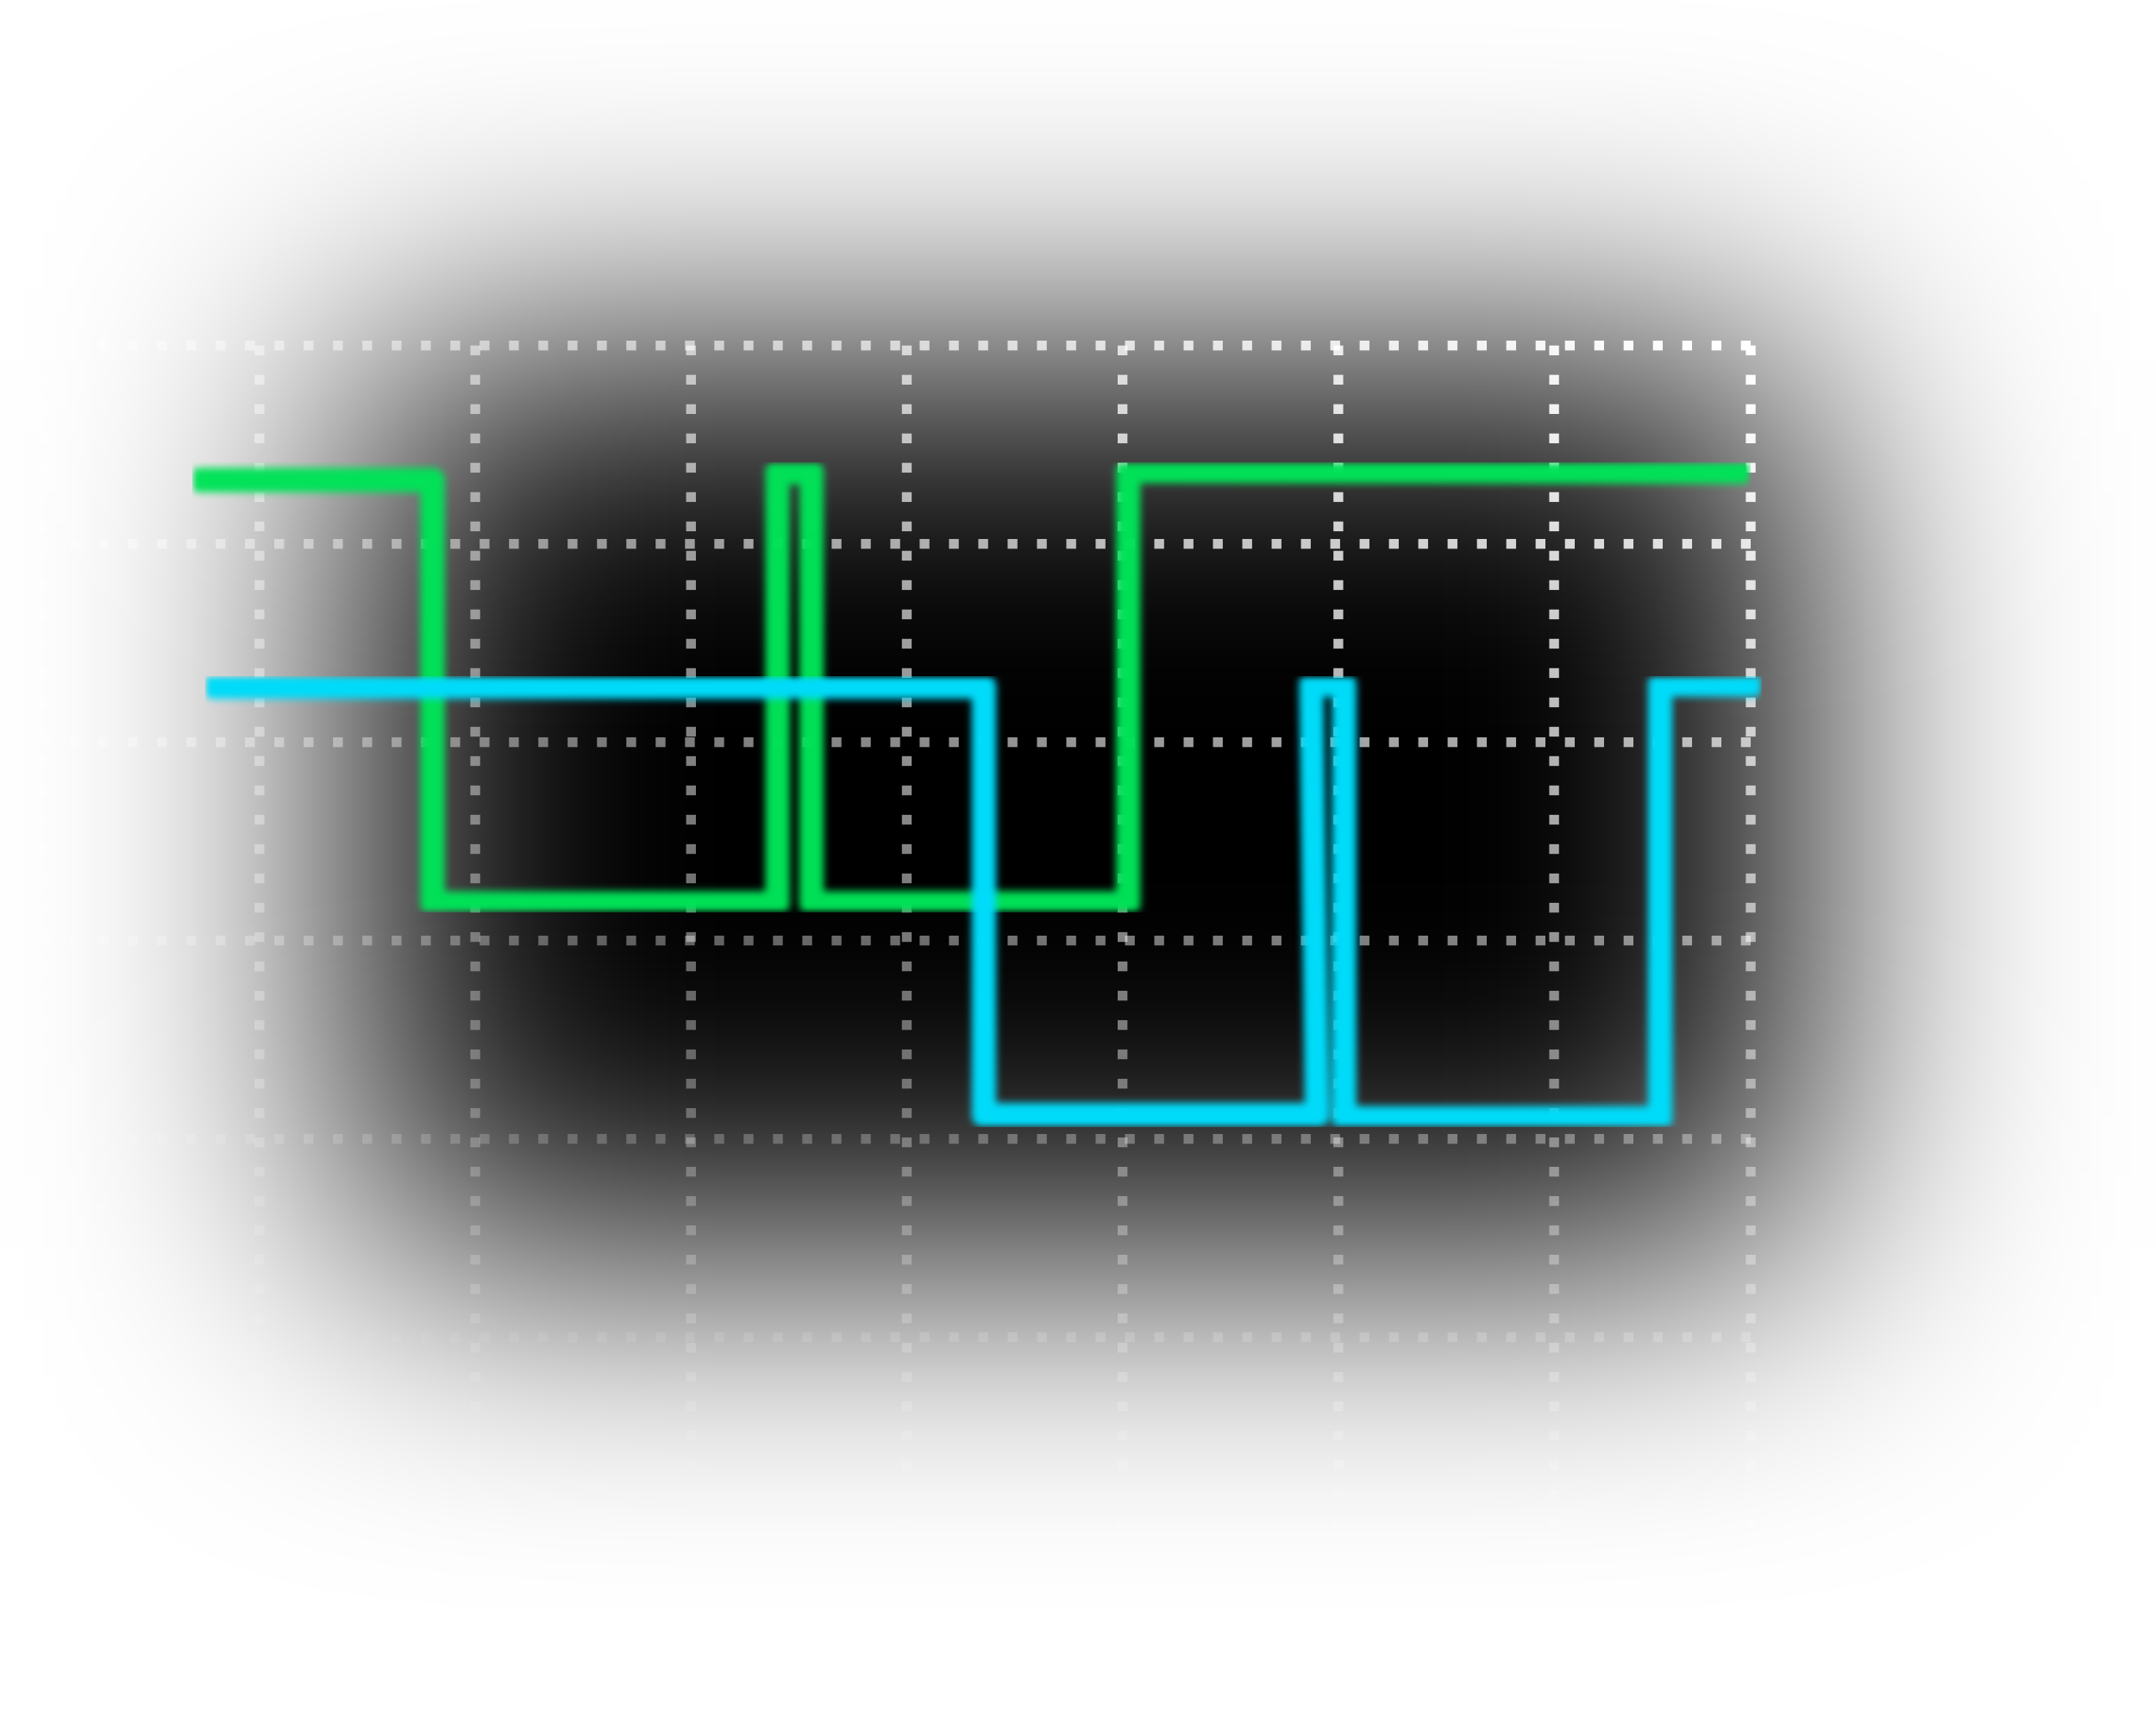
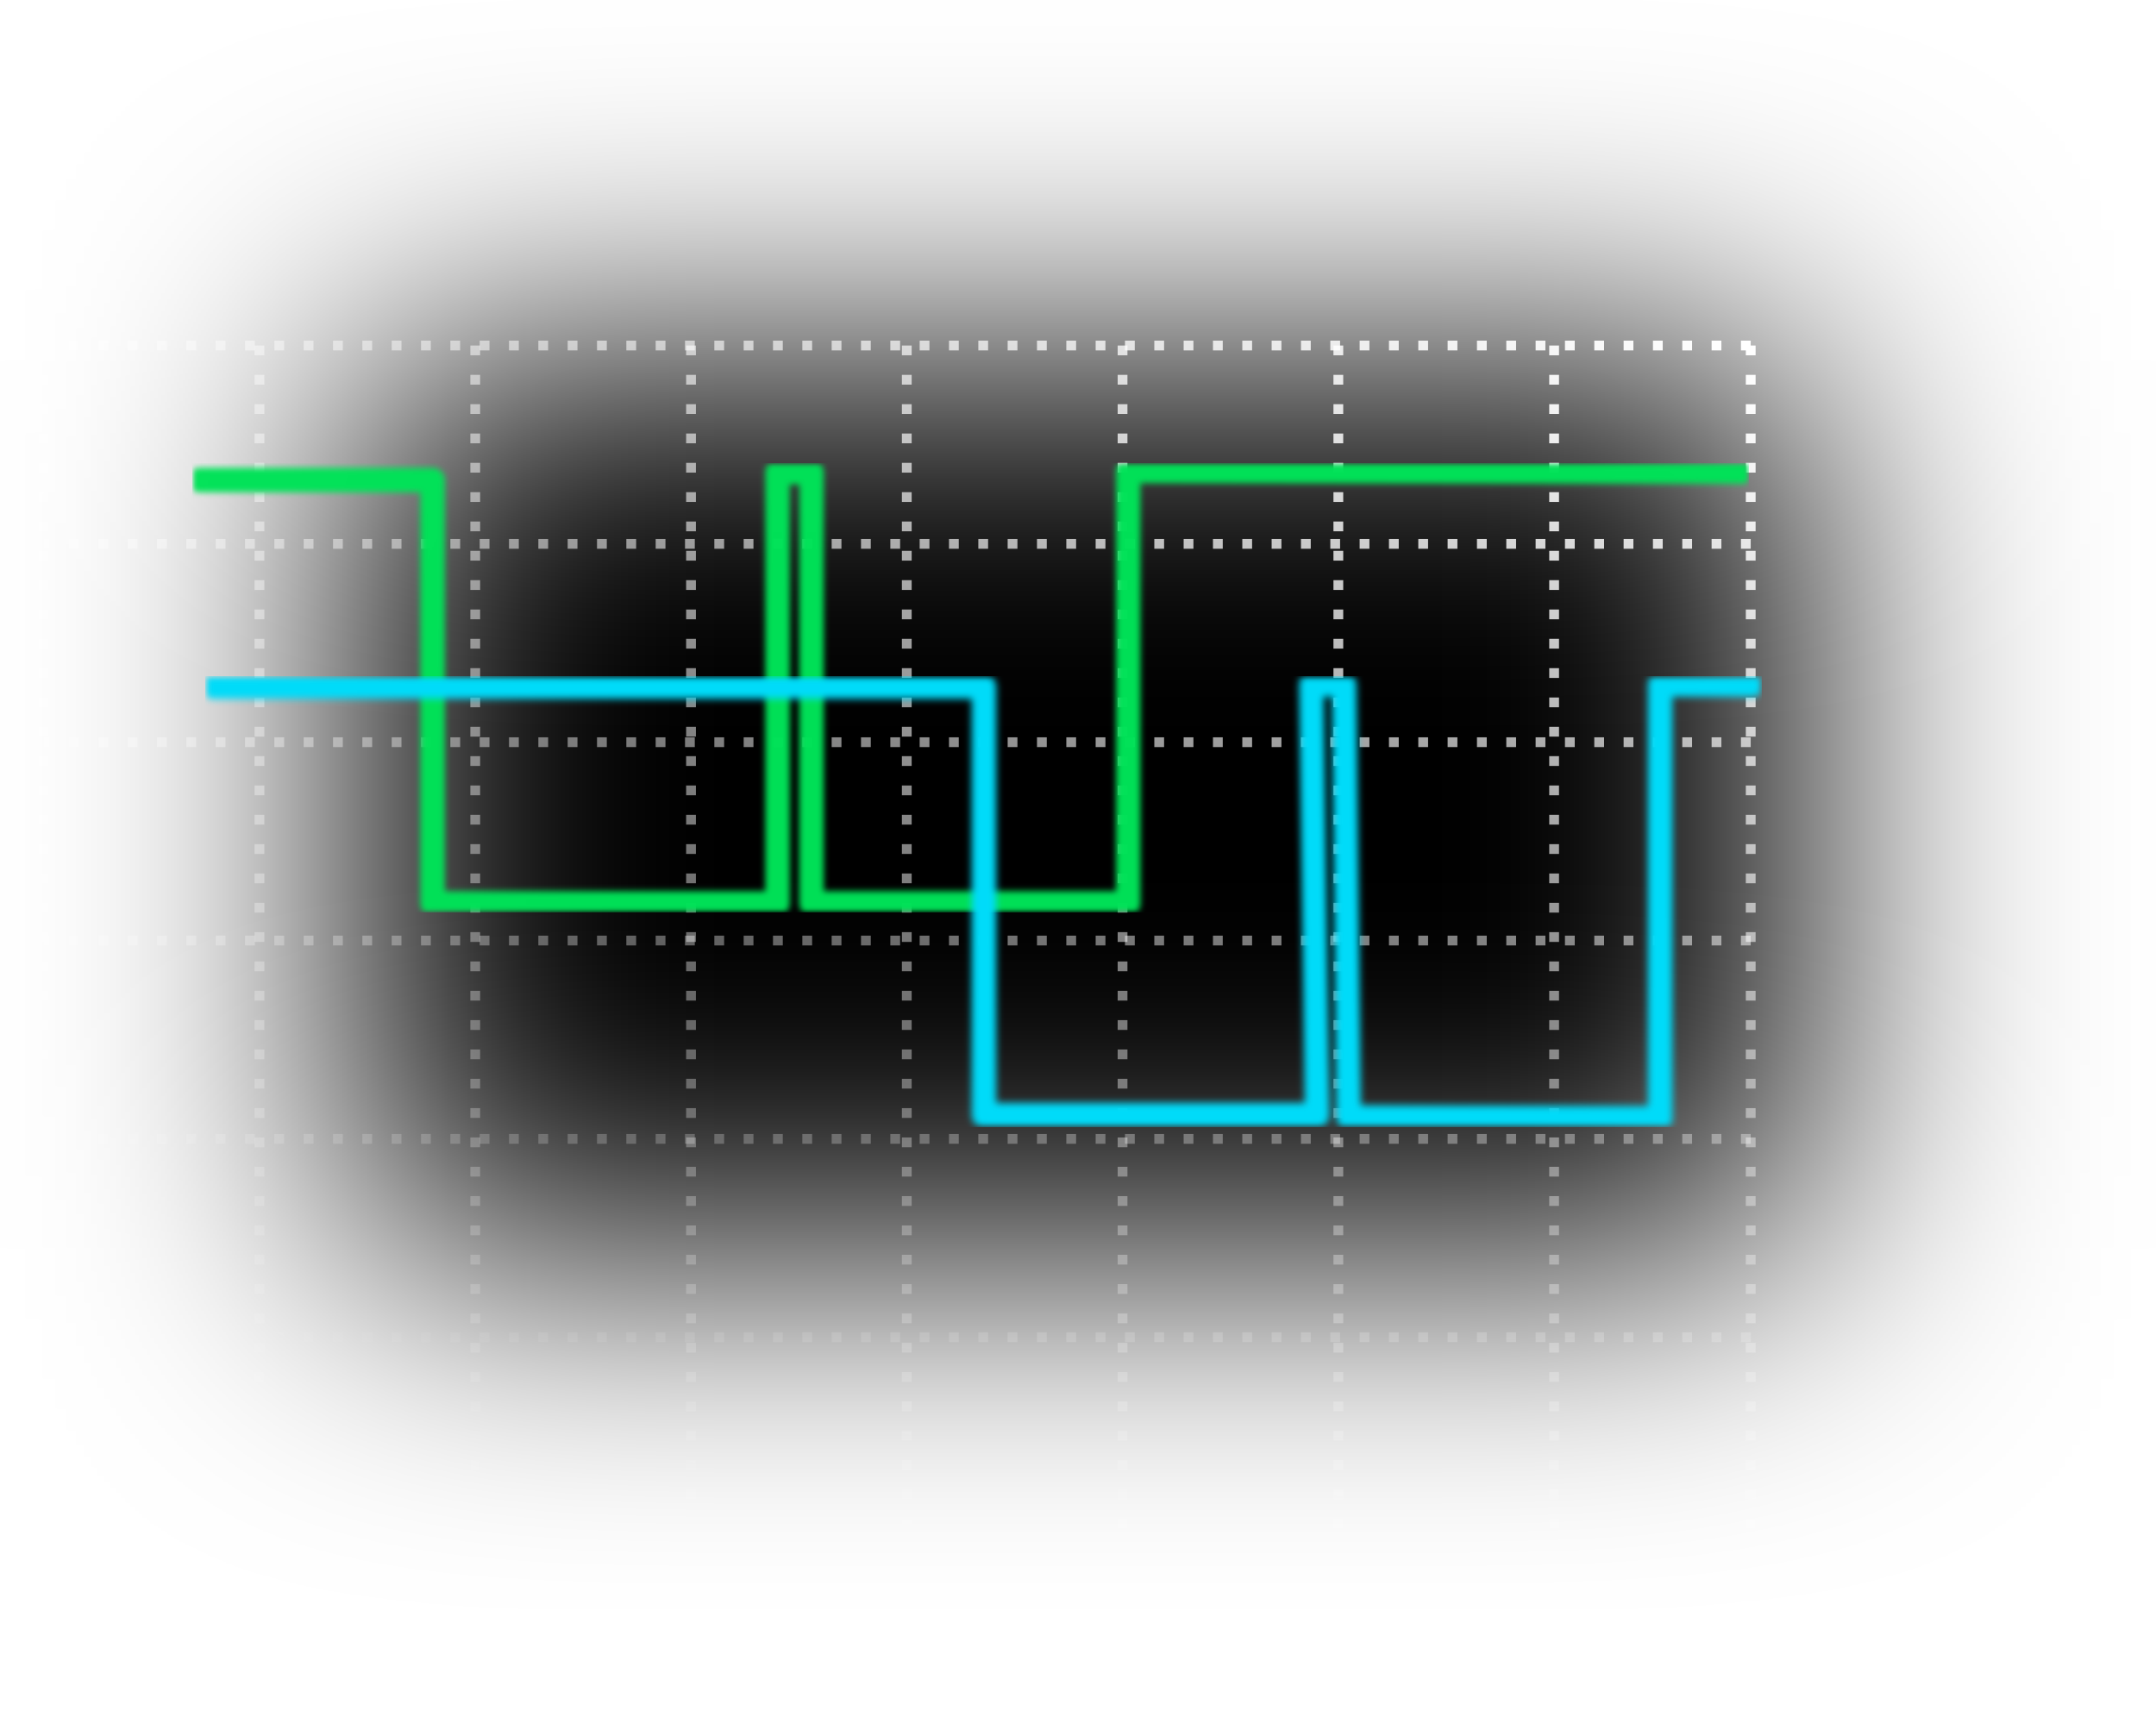
<svg xmlns="http://www.w3.org/2000/svg" xmlns:xlink="http://www.w3.org/1999/xlink" width="110.257mm" height="87.473mm" viewBox="0 0 110.257 87.473" version="1.1" id="svg4567">
  <defs id="defs4561">
    <linearGradient id="linearGradient10770">
      <stop style="stop-color:#ffffff;stop-opacity:1;" offset="0" id="stop10766" />
      <stop style="stop-color:#ffffff;stop-opacity:0;" offset="1" id="stop10768" />
    </linearGradient>
-     <filter style="color-interpolation-filters:sRGB" id="filter7749" x="-0.005" width="1.011" y="-0.019" height="1.038">
-       <feGaussianBlur stdDeviation="0.176" id="feGaussianBlur7751" />
-     </filter>
-     <filter style="color-interpolation-filters:sRGB" id="filter7789" x="-0.005" width="1.011" y="-0.019" height="1.038">
-       <feGaussianBlur stdDeviation="0.177" id="feGaussianBlur7791" />
-     </filter>
    <radialGradient xlink:href="#linearGradient10770" id="radialGradient10772" cx="115.65" cy="-5230.627" fx="115.65" fy="-5230.627" r="43.649" gradientTransform="matrix(-3.118426,0.00501808,-0.02074678,-1.431425,349.2592,-7466.317)" gradientUnits="userSpaceOnUse" />
    <radialGradient xlink:href="#linearGradient10770" id="radialGradient10774" cx="115.65" cy="-4355.07" fx="115.65" fy="-4355.07" r="43.649" gradientTransform="matrix(-3.118425,0.00600206,-8.9665591e-4,-1.431396,453.8723,-6213.012)" gradientUnits="userSpaceOnUse" />
    <radialGradient xlink:href="#linearGradient10770" id="radialGradient10776" cx="115.651" cy="-3479.881" fx="115.651" fy="-3479.881" r="43.649" gradientTransform="matrix(-3.118424,0.00611703,-0.02074662,-1.431417,385.5832,-4960.357)" gradientUnits="userSpaceOnUse" />
    <radialGradient xlink:href="#linearGradient10770" id="radialGradient10778" cx="115.651" cy="-2604.552" fx="115.651" fy="-2604.552" r="43.649" gradientTransform="matrix(-3.118424,0.00599612,-0.02074665,-1.431416,403.7437,-3707.378)" gradientUnits="userSpaceOnUse" />
    <radialGradient xlink:href="#linearGradient10770" id="radialGradient10780" cx="115.65" cy="-1729.141" fx="115.65" fy="-1729.141" r="43.649" gradientTransform="matrix(-3.118425,0.0059947,-0.01834226,-1.431328,426.0612,-2454.149)" gradientUnits="userSpaceOnUse" />
    <radialGradient xlink:href="#linearGradient10770" id="radialGradient10782" cx="115.65" cy="-853.811" fx="115.65" fy="-853.811" r="43.649" gradientTransform="matrix(-3.118425,0.00599606,-0.00796801,-1.431379,450.9745,-1201.309)" gradientUnits="userSpaceOnUse" />
    <radialGradient xlink:href="#linearGradient10770" id="radialGradient10784" cx="115.65" cy="-5980.769" fx="115.65" fy="-5980.769" r="43.649" gradientTransform="matrix(-3.118426,0.00495428,-0.00561126,-1.431393,424.2181,-8539.893)" gradientUnits="userSpaceOnUse" />
    <radialGradient xlink:href="#linearGradient10770" id="radialGradient10786" cx="115.651" cy="21.625" fx="115.651" fy="21.625" r="43.649" gradientTransform="matrix(-3.118425,0.00599572,-0.00561085,-1.431386,457.8994,51.77208)" gradientUnits="userSpaceOnUse" />
    <radialGradient xlink:href="#linearGradient10770" id="radialGradient10788" cx="115.651" cy="55.79" fx="115.651" fy="55.79" r="0.5" gradientTransform="matrix(-272.2306,0.5209899,-0.2660195,-139.1086,31595.657,7722.065)" gradientUnits="userSpaceOnUse" />
    <radialGradient xlink:href="#linearGradient10770" id="radialGradient10790" cx="115.651" cy="55.79" fx="115.651" fy="55.79" r="0.5" gradientTransform="matrix(-272.2319,0.5214513,-0.2662524,-139.1078,31595.819,7721.963)" gradientUnits="userSpaceOnUse" />
    <radialGradient xlink:href="#linearGradient10770" id="radialGradient10792" cx="115.651" cy="55.79" fx="115.651" fy="55.79" r="0.5" gradientTransform="matrix(-272.2325,0.5239642,-0.2675369,-139.1084,31595.974,7721.705)" gradientUnits="userSpaceOnUse" />
    <radialGradient xlink:href="#linearGradient10770" id="radialGradient10794" cx="115.651" cy="55.79" fx="115.651" fy="55.79" r="0.5" gradientTransform="matrix(-272.2298,0.5265716,-0.2688724,-139.1086,31595.731,7721.417)" gradientUnits="userSpaceOnUse" />
    <radialGradient xlink:href="#linearGradient10770" id="radialGradient10796" cx="115.651" cy="55.79" fx="115.651" fy="55.79" r="0.5" gradientTransform="matrix(-272.2322,0.5251692,-0.268153,-139.1083,31595.957,7721.566)" gradientUnits="userSpaceOnUse" />
    <radialGradient xlink:href="#linearGradient10770" id="radialGradient10798" cx="115.651" cy="55.79" fx="115.651" fy="55.79" r="0.5" gradientTransform="matrix(-272.2315,0.5270573,-0.2691183,-139.1082,31595.926,7721.339)" gradientUnits="userSpaceOnUse" />
    <radialGradient xlink:href="#linearGradient10770" id="radialGradient10800" cx="115.651" cy="55.79" fx="115.651" fy="55.79" r="0.5" gradientTransform="matrix(-272.2294,0.5240087,-0.2675628,-139.1084,31595.611,7721.702)" gradientUnits="userSpaceOnUse" />
    <radialGradient xlink:href="#linearGradient10770" id="radialGradient10802" cx="115.651" cy="55.79" fx="115.651" fy="55.79" r="0.5" gradientTransform="matrix(-272.2314,0.5234112,-0.2672551,-139.1081,31595.82,7721.757)" gradientUnits="userSpaceOnUse" />
    <radialGradient xlink:href="#linearGradient10770" id="radialGradient10804" cx="115.651" cy="55.79" fx="115.651" fy="55.79" r="0.5" gradientTransform="matrix(-272.2314,0.5234112,-0.2672551,-139.1081,31595.82,7721.757)" gradientUnits="userSpaceOnUse" />
    <filter style="color-interpolation-filters:sRGB" id="filter11128" x="-0.251" width="1.502" y="-0.417" height="1.834">
      <feGaussianBlur stdDeviation="10.821" id="feGaussianBlur11130" />
    </filter>
+     <filter style="color-interpolation-filters:sRGB" id="filter11237" x="-0.005" width="1.01" y="-0.018" height="1.037">
+       <feGaussianBlur stdDeviation="0.169" id="feGaussianBlur11239" />
+     </filter>
+     <filter style="color-interpolation-filters:sRGB" id="filter11281" x="-0.005" width="1.011" y="-0.019" height="1.038">
+       <feGaussianBlur stdDeviation="0.177" id="feGaussianBlur11283" />
+     </filter>
  </defs>
  <g id="layer1" transform="translate(-7.598834,-3.843258)">
    <rect style="fill:#000000;fill-opacity:1;stroke:#000000;stroke-width:0.621;stroke-linecap:round;stroke-linejoin:round;stroke-miterlimit:4;stroke-dasharray:none;stroke-dashoffset:0;stroke-opacity:1;filter:url(#filter11128)" id="rect9999" width="103.519" height="62.282" x="22.402" y="16.854" transform="matrix(0.7092287,0,0,0.7204378,10.1301,10.4111)" />
-     <path style="fill:none;fill-opacity:1;stroke:url(#radialGradient10804);stroke-width:0.5;stroke-linecap:butt;stroke-linejoin:miter;stroke-miterlimit:4;stroke-dasharray:0.5, 1;stroke-dashoffset:0;stroke-opacity:1" d="M 87.076,21.513 V 91.067" id="path7531" />
-     <path id="path7533" d="M 76.041,21.513 V 91.067" style="fill:none;fill-opacity:1;stroke:url(#radialGradient10802);stroke-width:0.5;stroke-linecap:butt;stroke-linejoin:miter;stroke-miterlimit:4;stroke-dasharray:0.5, 1;stroke-dashoffset:0;stroke-opacity:1" />
-     <path style="fill:none;fill-opacity:1;stroke:url(#radialGradient10800);stroke-width:0.5;stroke-linecap:butt;stroke-linejoin:miter;stroke-miterlimit:4;stroke-dasharray:0.5, 1;stroke-dashoffset:0;stroke-opacity:1" d="M 65.006,21.513 V 91.067" id="path7535" />
-     <path id="path7537" d="M 53.971,21.513 V 91.067" style="fill:none;fill-opacity:1;stroke:url(#radialGradient10798);stroke-width:0.5;stroke-linecap:butt;stroke-linejoin:miter;stroke-miterlimit:4;stroke-dasharray:0.5, 1;stroke-dashoffset:0;stroke-opacity:1" />
-     <path style="fill:none;fill-opacity:1;stroke:url(#radialGradient10796);stroke-width:0.5;stroke-linecap:butt;stroke-linejoin:miter;stroke-miterlimit:4;stroke-dasharray:0.5, 1;stroke-dashoffset:0;stroke-opacity:1" d="M 42.937,21.513 V 91.067" id="path7539" />
-     <path id="path7541" d="M 31.902,21.513 V 91.067" style="fill:none;fill-opacity:1;stroke:url(#radialGradient10794);stroke-width:0.5;stroke-linecap:butt;stroke-linejoin:miter;stroke-miterlimit:4;stroke-dasharray:0.5, 1;stroke-dashoffset:0;stroke-opacity:1" />
-     <path style="fill:none;fill-opacity:1;stroke:url(#radialGradient10792);stroke-width:0.5;stroke-linecap:butt;stroke-linejoin:miter;stroke-miterlimit:4;stroke-dasharray:0.5, 1;stroke-dashoffset:0;stroke-opacity:1" d="M 20.867,21.513 V 91.067" id="path7543" />
-     <path id="path7545" d="M 9.832,21.513 V 91.067" style="fill:none;fill-opacity:1;stroke:url(#radialGradient10790);stroke-width:0.5;stroke-linecap:butt;stroke-linejoin:miter;stroke-miterlimit:4;stroke-dasharray:0.5, 1;stroke-dashoffset:0;stroke-opacity:1" />
-     <path id="path9144" d="M 97.13,21.513 V 91.067" style="fill:none;fill-opacity:1;stroke:url(#radialGradient10788);stroke-width:0.5;stroke-linecap:butt;stroke-linejoin:miter;stroke-miterlimit:4;stroke-dasharray:0.5, 1;stroke-dashoffset:0;stroke-opacity:1" />
-     <path style="fill:none;fill-opacity:1;stroke:url(#radialGradient10786);stroke-width:0.5;stroke-linecap:butt;stroke-linejoin:miter;stroke-miterlimit:4;stroke-dasharray:0.5, 1;stroke-dashoffset:0;stroke-opacity:1" d="M 97.13,21.513 H 9.832" id="path9237" />
-     <path id="path9251" d="M 97.13,91.067 H 9.832" style="fill:none;fill-opacity:1;stroke:url(#radialGradient10784);stroke-width:0.5;stroke-linecap:butt;stroke-linejoin:miter;stroke-miterlimit:4;stroke-dasharray:0.5, 1;stroke-dashoffset:0;stroke-opacity:1" />
-     <path id="path9272" d="M 97.13,31.656 H 9.832" style="fill:none;fill-opacity:1;stroke:url(#radialGradient10782);stroke-width:0.5;stroke-linecap:butt;stroke-linejoin:miter;stroke-miterlimit:4;stroke-dasharray:0.5, 1;stroke-dashoffset:0;stroke-opacity:1" />
-     <path style="fill:none;fill-opacity:1;stroke:url(#radialGradient10780);stroke-width:0.5;stroke-linecap:butt;stroke-linejoin:miter;stroke-miterlimit:4;stroke-dasharray:0.5, 1;stroke-dashoffset:0;stroke-opacity:1" d="M 97.13,41.799 H 9.832" id="path9274" />
-     <path id="path9276" d="M 97.13,51.942 H 9.832" style="fill:none;fill-opacity:1;stroke:url(#radialGradient10778);stroke-width:0.5;stroke-linecap:butt;stroke-linejoin:miter;stroke-miterlimit:4;stroke-dasharray:0.5, 1;stroke-dashoffset:0;stroke-opacity:1" />
-     <path style="fill:none;fill-opacity:1;stroke:url(#radialGradient10776);stroke-width:0.5;stroke-linecap:butt;stroke-linejoin:miter;stroke-miterlimit:4;stroke-dasharray:0.5, 1;stroke-dashoffset:0;stroke-opacity:1" d="M 97.13,62.086 H 9.832" id="path9282" />
-     <path id="path9284" d="M 97.13,72.229 H 9.832" style="fill:none;fill-opacity:1;stroke:url(#radialGradient10774);stroke-width:0.5;stroke-linecap:butt;stroke-linejoin:miter;stroke-miterlimit:4;stroke-dasharray:0.5, 1;stroke-dashoffset:0;stroke-opacity:1" />
-     <path id="path9288" d="M 97.13,82.372 H 9.832" style="fill:none;fill-opacity:1;stroke:url(#radialGradient10772);stroke-width:0.5;stroke-linecap:butt;stroke-linejoin:miter;stroke-miterlimit:4;stroke-dasharray:0.5, 1;stroke-dashoffset:0;stroke-opacity:1" />
-     <path style="fill:none;stroke:#00e258;stroke-width:1.25;stroke-linecap:round;stroke-linejoin:round;stroke-miterlimit:4;stroke-dasharray:none;stroke-opacity:0.983;filter:url(#filter7749)" d="M 17.828,28.394 H 29.721 V 50.043 H 47.361 V 27.993 h 1.737 V 50.04 H 65.295 V 27.926 l 31.348,0.035" id="path7571" />
-     <path style="fill:none;stroke:#00dbf9;stroke-width:1.25;stroke-linecap:round;stroke-linejoin:round;stroke-miterlimit:4;stroke-dasharray:none;stroke-opacity:1;filter:url(#filter7789)" d="M 18.521,38.956 H 57.918 V 60.87 H 74.957 L 74.661,38.851 h 1.678 v 22.182 h 16.162 V 38.851 h 4.702" id="path7575" />
+     <g id="grid">
+       <path id="path7531" d="M 87.076,21.513 V 91.067" style="fill:none;fill-opacity:1;stroke:url(#radialGradient10804);stroke-width:0.5;stroke-linecap:butt;stroke-linejoin:miter;stroke-miterlimit:4;stroke-dasharray:0.5, 1;stroke-dashoffset:0;stroke-opacity:1" />
+       <path style="fill:none;fill-opacity:1;stroke:url(#radialGradient10802);stroke-width:0.5;stroke-linecap:butt;stroke-linejoin:miter;stroke-miterlimit:4;stroke-dasharray:0.5, 1;stroke-dashoffset:0;stroke-opacity:1" d="M 76.041,21.513 V 91.067" id="path7533" />
+       <path id="path7535" d="M 65.006,21.513 V 91.067" style="fill:none;fill-opacity:1;stroke:url(#radialGradient10800);stroke-width:0.5;stroke-linecap:butt;stroke-linejoin:miter;stroke-miterlimit:4;stroke-dasharray:0.5, 1;stroke-dashoffset:0;stroke-opacity:1" />
+       <path style="fill:none;fill-opacity:1;stroke:url(#radialGradient10798);stroke-width:0.5;stroke-linecap:butt;stroke-linejoin:miter;stroke-miterlimit:4;stroke-dasharray:0.5, 1;stroke-dashoffset:0;stroke-opacity:1" d="M 53.971,21.513 V 91.067" id="path7537" />
+       <path id="path7539" d="M 42.937,21.513 V 91.067" style="fill:none;fill-opacity:1;stroke:url(#radialGradient10796);stroke-width:0.5;stroke-linecap:butt;stroke-linejoin:miter;stroke-miterlimit:4;stroke-dasharray:0.5, 1;stroke-dashoffset:0;stroke-opacity:1" />
+       <path style="fill:none;fill-opacity:1;stroke:url(#radialGradient10794);stroke-width:0.5;stroke-linecap:butt;stroke-linejoin:miter;stroke-miterlimit:4;stroke-dasharray:0.5, 1;stroke-dashoffset:0;stroke-opacity:1" d="M 31.902,21.513 V 91.067" id="path7541" />
+       <path id="path7543" d="M 20.867,21.513 V 91.067" style="fill:none;fill-opacity:1;stroke:url(#radialGradient10792);stroke-width:0.5;stroke-linecap:butt;stroke-linejoin:miter;stroke-miterlimit:4;stroke-dasharray:0.5, 1;stroke-dashoffset:0;stroke-opacity:1" />
+       <path style="fill:none;fill-opacity:1;stroke:url(#radialGradient10790);stroke-width:0.5;stroke-linecap:butt;stroke-linejoin:miter;stroke-miterlimit:4;stroke-dasharray:0.5, 1;stroke-dashoffset:0;stroke-opacity:1" d="M 9.832,21.513 V 91.067" id="path7545" />
+       <path style="fill:none;fill-opacity:1;stroke:url(#radialGradient10788);stroke-width:0.5;stroke-linecap:butt;stroke-linejoin:miter;stroke-miterlimit:4;stroke-dasharray:0.5, 1;stroke-dashoffset:0;stroke-opacity:1" d="M 97.13,21.513 V 91.067" id="path9144" />
+       <path id="path9237" d="M 97.13,21.513 H 9.832" style="fill:none;fill-opacity:1;stroke:url(#radialGradient10786);stroke-width:0.5;stroke-linecap:butt;stroke-linejoin:miter;stroke-miterlimit:4;stroke-dasharray:0.5, 1;stroke-dashoffset:0;stroke-opacity:1" />
+       <path style="fill:none;fill-opacity:1;stroke:url(#radialGradient10784);stroke-width:0.5;stroke-linecap:butt;stroke-linejoin:miter;stroke-miterlimit:4;stroke-dasharray:0.5, 1;stroke-dashoffset:0;stroke-opacity:1" d="M 97.13,91.067 H 9.832" id="path9251" />
+       <path style="fill:none;fill-opacity:1;stroke:url(#radialGradient10782);stroke-width:0.5;stroke-linecap:butt;stroke-linejoin:miter;stroke-miterlimit:4;stroke-dasharray:0.5, 1;stroke-dashoffset:0;stroke-opacity:1" d="M 97.13,31.656 H 9.832" id="path9272" />
+       <path id="path9274" d="M 97.13,41.799 H 9.832" style="fill:none;fill-opacity:1;stroke:url(#radialGradient10780);stroke-width:0.5;stroke-linecap:butt;stroke-linejoin:miter;stroke-miterlimit:4;stroke-dasharray:0.5, 1;stroke-dashoffset:0;stroke-opacity:1" />
+       <path style="fill:none;fill-opacity:1;stroke:url(#radialGradient10778);stroke-width:0.5;stroke-linecap:butt;stroke-linejoin:miter;stroke-miterlimit:4;stroke-dasharray:0.5, 1;stroke-dashoffset:0;stroke-opacity:1" d="M 97.13,51.942 H 9.832" id="path9276" />
+       <path id="path9282" d="M 97.13,62.086 H 9.832" style="fill:none;fill-opacity:1;stroke:url(#radialGradient10776);stroke-width:0.5;stroke-linecap:butt;stroke-linejoin:miter;stroke-miterlimit:4;stroke-dasharray:0.5, 1;stroke-dashoffset:0;stroke-opacity:1" />
+       <path style="fill:none;fill-opacity:1;stroke:url(#radialGradient10774);stroke-width:0.5;stroke-linecap:butt;stroke-linejoin:miter;stroke-miterlimit:4;stroke-dasharray:0.5, 1;stroke-dashoffset:0;stroke-opacity:1" d="M 97.13,72.229 H 9.832" id="path9284" />
+       <path style="fill:none;fill-opacity:1;stroke:url(#radialGradient10772);stroke-width:0.5;stroke-linecap:butt;stroke-linejoin:miter;stroke-miterlimit:4;stroke-dasharray:0.5, 1;stroke-dashoffset:0;stroke-opacity:1" d="M 97.13,82.372 H 9.832" id="path9288" />
+     </g>
+     <path style="fill:none;stroke:#00e258;stroke-width:1.25;stroke-linecap:round;stroke-linejoin:round;stroke-miterlimit:4;stroke-dasharray:none;stroke-opacity:0.983;filter:url(#filter11237)" d="M 17.828,28.394 H 29.721 V 50.043 H 47.361 V 27.993 h 1.737 V 50.04 H 65.295 V 27.926 l 31.348,0.035" id="top_trace" />
+     <path style="fill:none;stroke:#00dbf9;stroke-width:1.25;stroke-linecap:round;stroke-linejoin:round;stroke-miterlimit:4;stroke-dasharray:none;stroke-opacity:1;filter:url(#filter11281)" d="M 18.521,38.956 H 57.918 V 60.87 H 74.957 L 74.661,38.851 h 1.678 l 0.232,22.135 15.93,0.046 V 38.851 h 4.702" id="bot_trace" />
  </g>
</svg>
